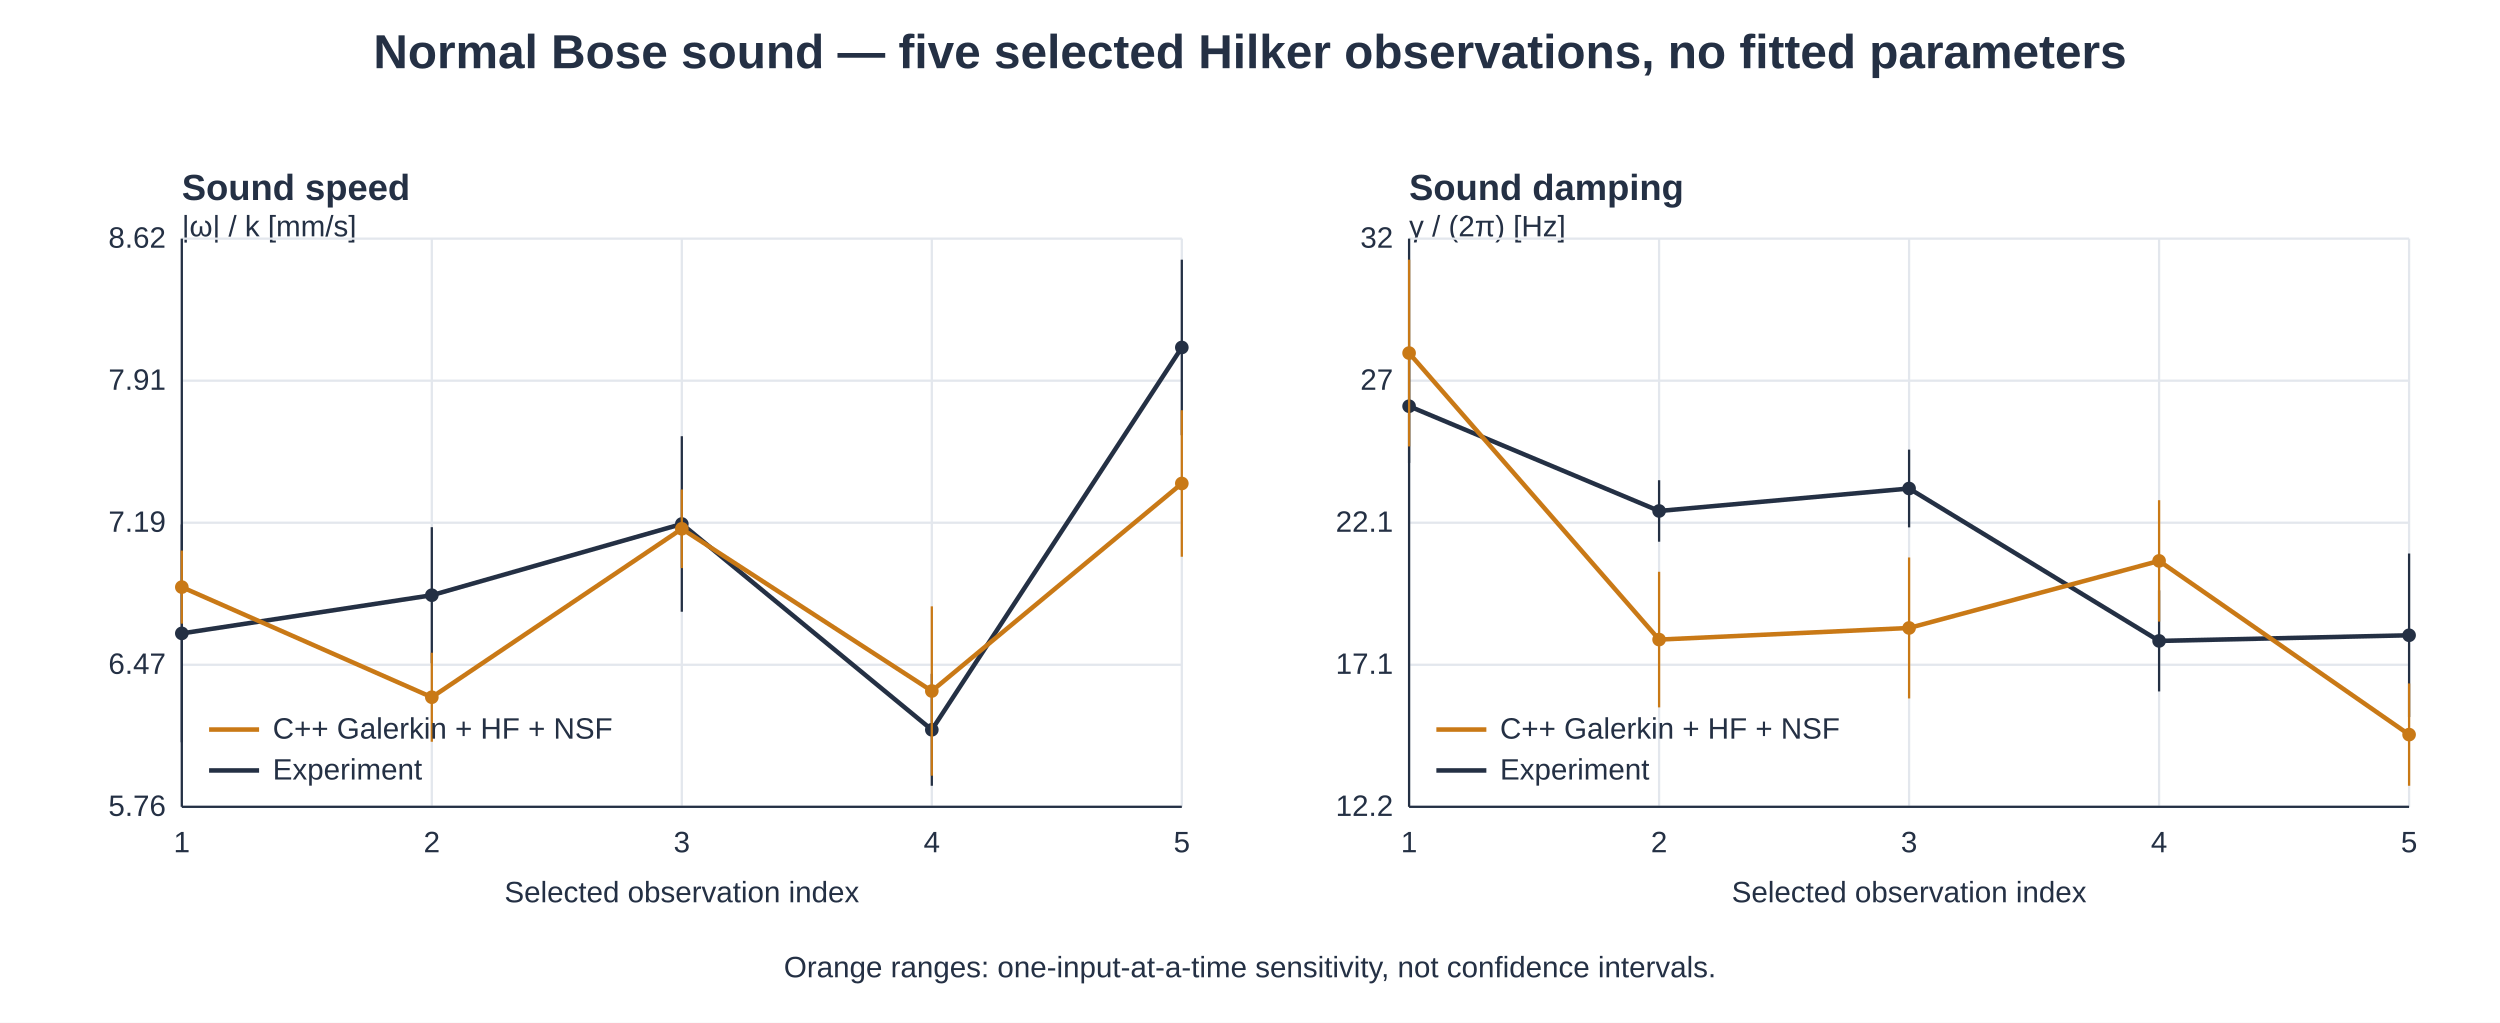
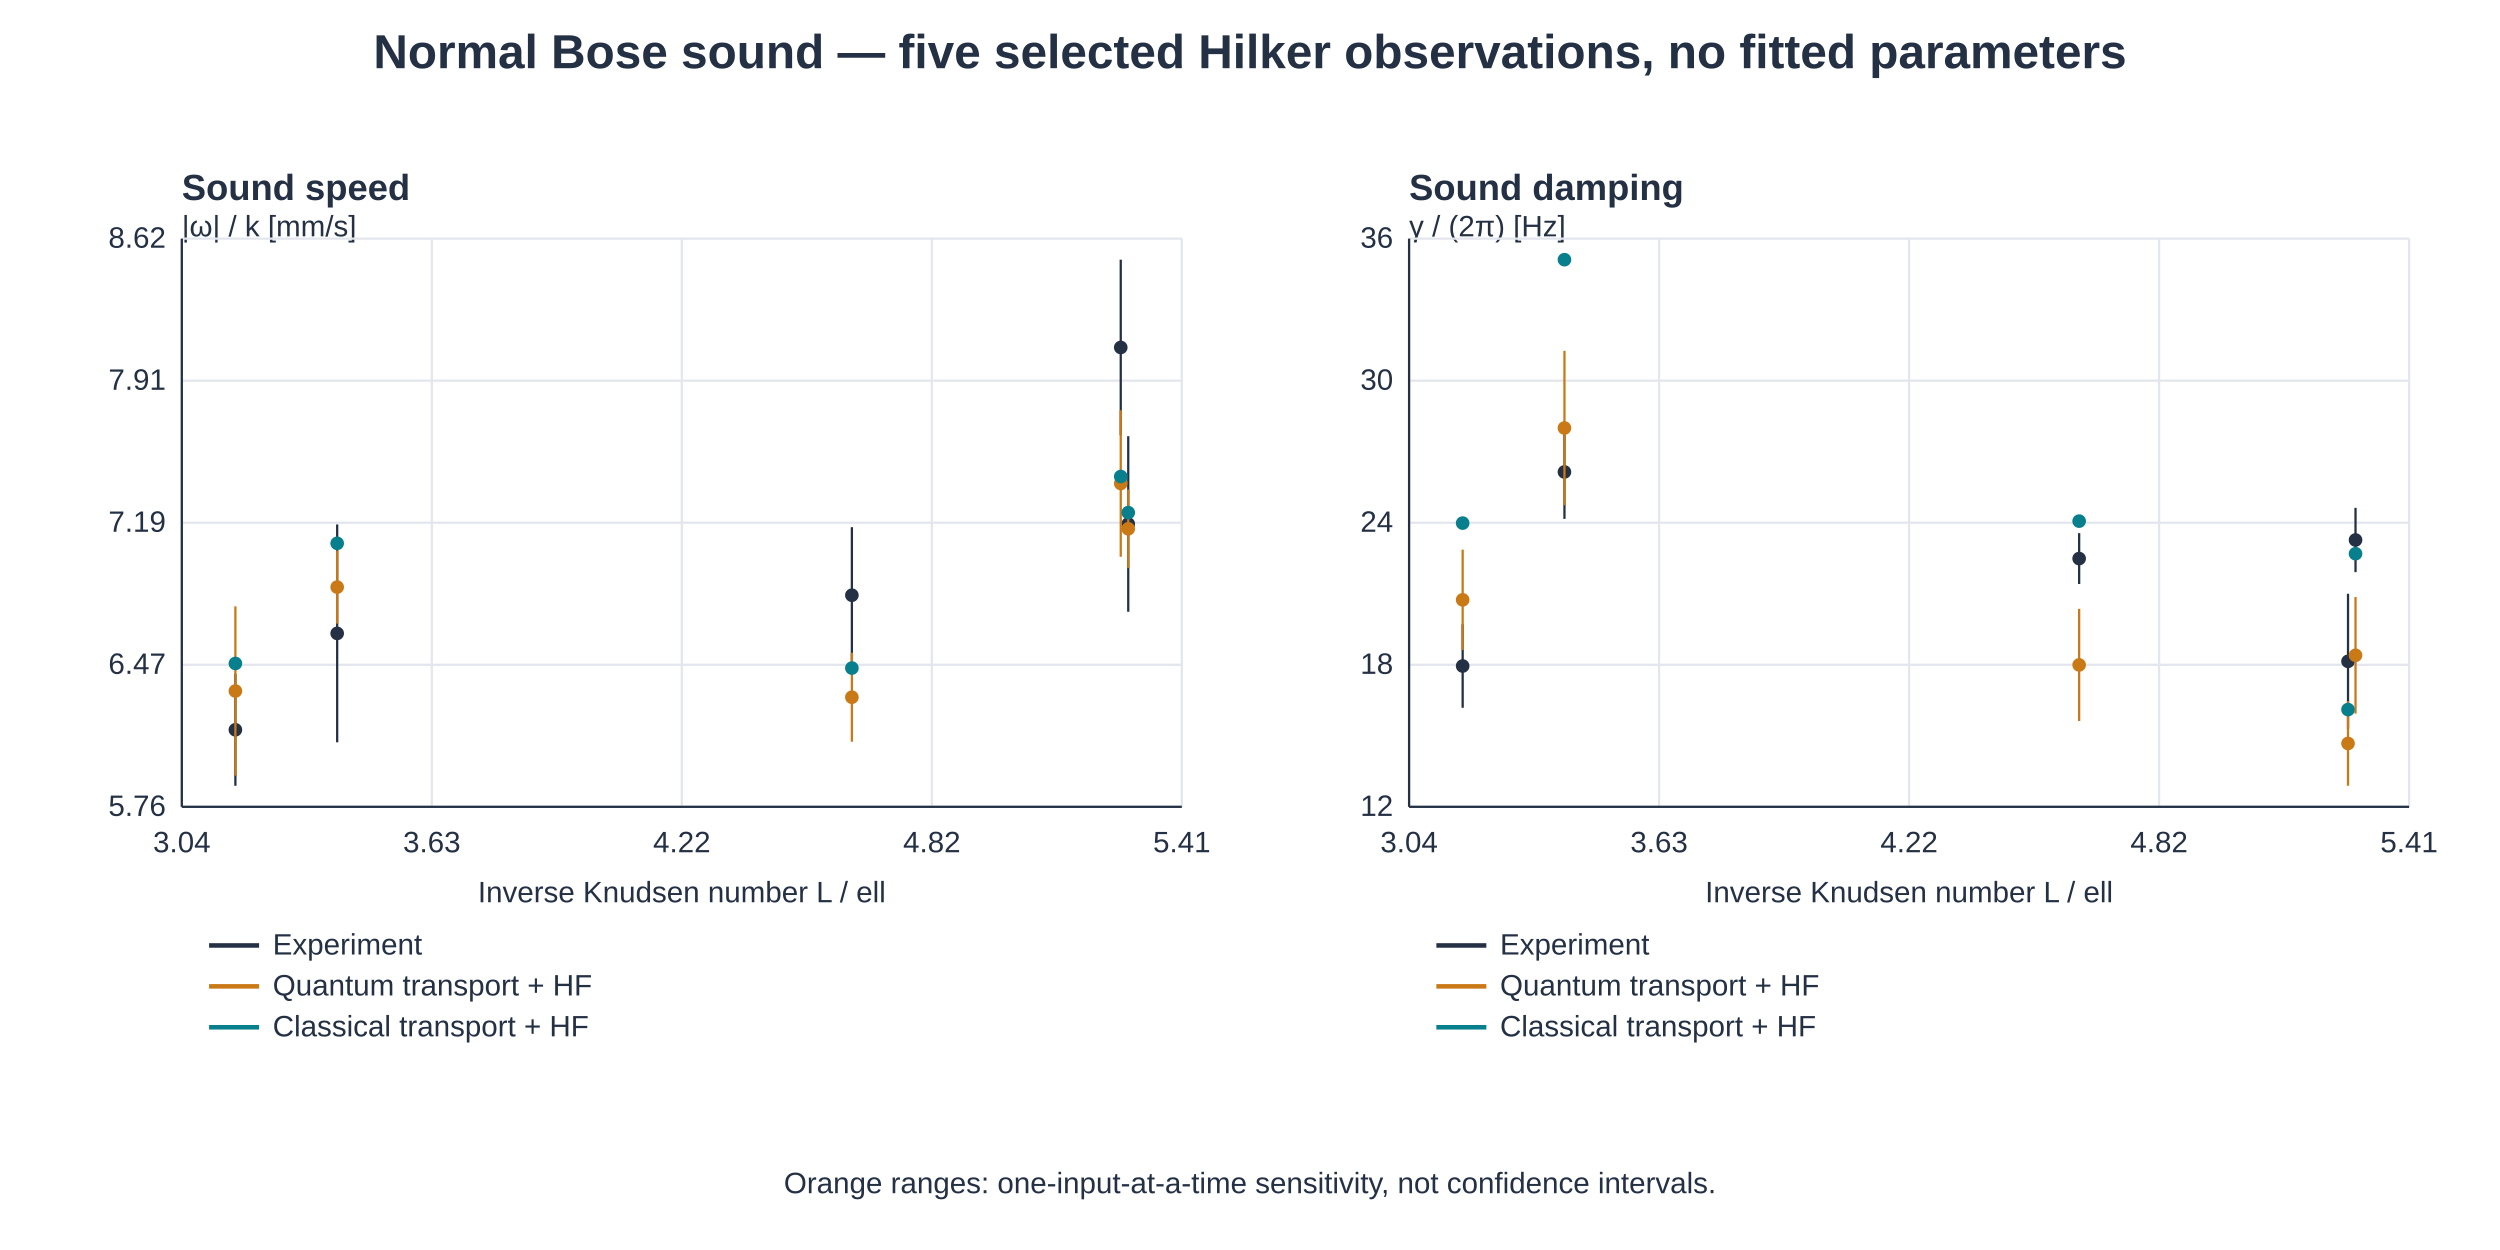
- <svg xmlns="http://www.w3.org/2000/svg" width="1100" height="450" viewBox="0 0 1100 450">
+ <svg xmlns="http://www.w3.org/2000/svg" width="1100" height="550" viewBox="0 0 1100 550">
  <rect width="100%" height="100%" fill="white" />
  <style>text{font-family:Arial,sans-serif;fill:#243044;font-size:13px}.title{font-size:21px;font-weight:bold}.panel{font-size:16px;font-weight:bold}</style>
  <text x="550" y="30" class="title" text-anchor="middle">Normal Bose sound — five selected Hilker observations, no fitted parameters</text>
  <text x="80" y="88" class="panel" text-anchor="start">Sound speed</text>
  <text x="80" y="104" class="" text-anchor="start">|ω| / k [mm/s]</text>
  <path d="M80,105 L80,355" stroke="#e3e7ed" stroke-width="1" />
-   <text x="80" y="375" class="" text-anchor="middle">1</text>
+   <text x="80" y="375" class="" text-anchor="middle">3.04</text>
  <path d="M80,355 L520,355" stroke="#e3e7ed" stroke-width="1" />
  <text x="73" y="359" class="" text-anchor="end">5.76</text>
  <path d="M190,105 L190,355" stroke="#e3e7ed" stroke-width="1" />
-   <text x="190" y="375" class="" text-anchor="middle">2</text>
+   <text x="190" y="375" class="" text-anchor="middle">3.63</text>
  <path d="M80,292.5 L520,292.5" stroke="#e3e7ed" stroke-width="1" />
  <text x="73" y="296.5" class="" text-anchor="end">6.47</text>
  <path d="M300,105 L300,355" stroke="#e3e7ed" stroke-width="1" />
-   <text x="300" y="375" class="" text-anchor="middle">3</text>
+   <text x="300" y="375" class="" text-anchor="middle">4.22</text>
  <path d="M80,230 L520,230" stroke="#e3e7ed" stroke-width="1" />
  <text x="73" y="234" class="" text-anchor="end">7.19</text>
  <path d="M410,105 L410,355" stroke="#e3e7ed" stroke-width="1" />
-   <text x="410" y="375" class="" text-anchor="middle">4</text>
+   <text x="410" y="375" class="" text-anchor="middle">4.82</text>
  <path d="M80,167.5 L520,167.5" stroke="#e3e7ed" stroke-width="1" />
  <text x="73" y="171.5" class="" text-anchor="end">7.91</text>
  <path d="M520,105 L520,355" stroke="#e3e7ed" stroke-width="1" />
-   <text x="520" y="375" class="" text-anchor="middle">5</text>
+   <text x="520" y="375" class="" text-anchor="middle">5.41</text>
  <path d="M80,105 L520,105" stroke="#e3e7ed" stroke-width="1" />
  <text x="73" y="109" class="" text-anchor="end">8.62</text>
  <path d="M80,105 L80,355" stroke="#243044" stroke-width="1" />
  <path d="M80,355 L520,355" stroke="#243044" stroke-width="1" />
-   <text x="300" y="397" class="" text-anchor="middle">Selected observation index</text>
-   <polyline fill="none" stroke="#243044" stroke-width="2" points="80,278.692 190,261.895 300,230.549 410,321.107 520,152.882 " />
-   <path d="M80,326.623 L80,230.761" stroke="#243044" stroke-width="1" />
-   <circle cx="80" cy="278.692" r="3" fill="#243044" />
-   <path d="M190,291.832 L190,231.957" stroke="#243044" stroke-width="1" />
-   <circle cx="190" cy="261.895" r="3" fill="#243044" />
-   <path d="M300,269.17 L300,191.929" stroke="#243044" stroke-width="1" />
-   <circle cx="300" cy="230.549" r="3" fill="#243044" />
-   <path d="M410,345.741 L410,296.474" stroke="#243044" stroke-width="1" />
-   <circle cx="410" cy="321.107" r="3" fill="#243044" />
-   <path d="M520,191.505 L520,114.259" stroke="#243044" stroke-width="1" />
-   <circle cx="520" cy="152.882" r="3" fill="#243044" />
-   <path d="M92,339 L114,339" stroke="#243044" stroke-width="2" />
-   <text x="120" y="343" class="" text-anchor="start">Experiment</text>
-   <polyline fill="none" stroke="#c97916" stroke-width="2" points="80,258.328 190,306.783 300,232.674 410,304.046 520,212.733 " />
-   <path d="M80,274.41 L80,242.245" stroke="#c97916" stroke-width="1" />
-   <circle cx="80" cy="258.328" r="3" fill="#c97916" />
-   <path d="M190,326.363 L190,287.203" stroke="#c97916" stroke-width="1" />
-   <circle cx="190" cy="306.783" r="3" fill="#c97916" />
-   <path d="M300,249.969 L300,215.378" stroke="#c97916" stroke-width="1" />
-   <circle cx="300" cy="232.674" r="3" fill="#c97916" />
-   <path d="M410,341.3 L410,266.793" stroke="#c97916" stroke-width="1" />
-   <circle cx="410" cy="304.046" r="3" fill="#c97916" />
-   <path d="M520,244.971 L520,180.495" stroke="#c97916" stroke-width="1" />
-   <circle cx="520" cy="212.733" r="3" fill="#c97916" />
-   <path d="M92,321 L114,321" stroke="#c97916" stroke-width="2" />
-   <text x="120" y="325" class="" text-anchor="start">C++ Galerkin + HF + NSF</text>
+   <text x="300" y="397" class="" text-anchor="middle">Inverse Knudsen number L / ell</text>
+   <path d="M148.358,326.623 L148.358,230.761" stroke="#243044" stroke-width="1" />
+   <circle cx="148.358" cy="278.692" r="3" fill="#243044" />
+   <path d="M374.826,291.832 L374.826,231.957" stroke="#243044" stroke-width="1" />
+   <circle cx="374.826" cy="261.895" r="3" fill="#243044" />
+   <path d="M496.429,269.17 L496.429,191.929" stroke="#243044" stroke-width="1" />
+   <circle cx="496.429" cy="230.549" r="3" fill="#243044" />
+   <path d="M103.571,345.741 L103.571,296.474" stroke="#243044" stroke-width="1" />
+   <circle cx="103.571" cy="321.107" r="3" fill="#243044" />
+   <path d="M493.13,191.505 L493.13,114.259" stroke="#243044" stroke-width="1" />
+   <circle cx="493.13" cy="152.882" r="3" fill="#243044" />
+   <path d="M92,416 L114,416" stroke="#243044" stroke-width="2" />
+   <text x="120" y="420" class="" text-anchor="start">Experiment</text>
+   <path d="M148.358,274.41 L148.358,242.245" stroke="#c97916" stroke-width="1" />
+   <circle cx="148.358" cy="258.328" r="3" fill="#c97916" />
+   <path d="M374.826,326.363 L374.826,287.203" stroke="#c97916" stroke-width="1" />
+   <circle cx="374.826" cy="306.783" r="3" fill="#c97916" />
+   <path d="M496.429,249.969 L496.429,215.378" stroke="#c97916" stroke-width="1" />
+   <circle cx="496.429" cy="232.674" r="3" fill="#c97916" />
+   <path d="M103.571,341.3 L103.571,266.793" stroke="#c97916" stroke-width="1" />
+   <circle cx="103.571" cy="304.046" r="3" fill="#c97916" />
+   <path d="M493.13,244.971 L493.13,180.495" stroke="#c97916" stroke-width="1" />
+   <circle cx="493.13" cy="212.733" r="3" fill="#c97916" />
+   <path d="M92,434 L114,434" stroke="#c97916" stroke-width="2" />
+   <text x="120" y="438" class="" text-anchor="start">Quantum transport + HF</text>
+   <circle cx="148.358" cy="239.067" r="3" fill="#087f8c" />
+   <circle cx="374.826" cy="293.954" r="3" fill="#087f8c" />
+   <circle cx="496.429" cy="225.548" r="3" fill="#087f8c" />
+   <circle cx="103.571" cy="291.929" r="3" fill="#087f8c" />
+   <circle cx="493.13" cy="209.677" r="3" fill="#087f8c" />
+   <path d="M92,452 L114,452" stroke="#087f8c" stroke-width="2" />
+   <text x="120" y="456" class="" text-anchor="start">Classical transport + HF</text>
  <text x="620" y="88" class="panel" text-anchor="start">Sound damping</text>
  <text x="620" y="104" class="" text-anchor="start">γ / (2π) [Hz]</text>
  <path d="M620,105 L620,355" stroke="#e3e7ed" stroke-width="1" />
-   <text x="620" y="375" class="" text-anchor="middle">1</text>
+   <text x="620" y="375" class="" text-anchor="middle">3.04</text>
  <path d="M620,355 L1060,355" stroke="#e3e7ed" stroke-width="1" />
-   <text x="613" y="359" class="" text-anchor="end">12.2</text>
+   <text x="613" y="359" class="" text-anchor="end">12</text>
  <path d="M730,105 L730,355" stroke="#e3e7ed" stroke-width="1" />
-   <text x="730" y="375" class="" text-anchor="middle">2</text>
+   <text x="730" y="375" class="" text-anchor="middle">3.63</text>
  <path d="M620,292.5 L1060,292.5" stroke="#e3e7ed" stroke-width="1" />
-   <text x="613" y="296.5" class="" text-anchor="end">17.1</text>
+   <text x="613" y="296.5" class="" text-anchor="end">18</text>
  <path d="M840,105 L840,355" stroke="#e3e7ed" stroke-width="1" />
-   <text x="840" y="375" class="" text-anchor="middle">3</text>
+   <text x="840" y="375" class="" text-anchor="middle">4.22</text>
  <path d="M620,230 L1060,230" stroke="#e3e7ed" stroke-width="1" />
-   <text x="613" y="234" class="" text-anchor="end">22.1</text>
+   <text x="613" y="234" class="" text-anchor="end">24</text>
  <path d="M950,105 L950,355" stroke="#e3e7ed" stroke-width="1" />
-   <text x="950" y="375" class="" text-anchor="middle">4</text>
+   <text x="950" y="375" class="" text-anchor="middle">4.82</text>
  <path d="M620,167.5 L1060,167.5" stroke="#e3e7ed" stroke-width="1" />
-   <text x="613" y="171.5" class="" text-anchor="end">27</text>
+   <text x="613" y="171.5" class="" text-anchor="end">30</text>
  <path d="M1060,105 L1060,355" stroke="#e3e7ed" stroke-width="1" />
-   <text x="1060" y="375" class="" text-anchor="middle">5</text>
+   <text x="1060" y="375" class="" text-anchor="middle">5.41</text>
  <path d="M620,105 L1060,105" stroke="#e3e7ed" stroke-width="1" />
-   <text x="613" y="109" class="" text-anchor="end">32</text>
+   <text x="613" y="109" class="" text-anchor="end">36</text>
  <path d="M620,105 L620,355" stroke="#243044" stroke-width="1" />
  <path d="M620,355 L1060,355" stroke="#243044" stroke-width="1" />
-   <text x="840" y="397" class="" text-anchor="middle">Selected observation index</text>
-   <polyline fill="none" stroke="#243044" stroke-width="2" points="620,178.733 730,224.828 840,214.937 950,282.006 1060,279.518 " />
-   <path d="M620,203.695 L620,153.771" stroke="#243044" stroke-width="1" />
-   <circle cx="620" cy="178.733" r="3" fill="#243044" />
-   <path d="M730,238.357 L730,211.298" stroke="#243044" stroke-width="1" />
-   <circle cx="730" cy="224.828" r="3" fill="#243044" />
-   <path d="M840,232.043 L840,197.831" stroke="#243044" stroke-width="1" />
-   <circle cx="840" cy="214.937" r="3" fill="#243044" />
-   <path d="M950,304.232 L950,259.78" stroke="#243044" stroke-width="1" />
-   <circle cx="950" cy="282.006" r="3" fill="#243044" />
-   <path d="M1060,315.488 L1060,243.547" stroke="#243044" stroke-width="1" />
-   <circle cx="1060" cy="279.518" r="3" fill="#243044" />
-   <path d="M632,339 L654,339" stroke="#243044" stroke-width="2" />
-   <text x="660" y="343" class="" text-anchor="start">Experiment</text>
-   <polyline fill="none" stroke="#c97916" stroke-width="2" points="620,155.347 730,281.418 840,276.304 950,246.795 1060,323.225 " />
-   <path d="M620,196.435 L620,114.259" stroke="#c97916" stroke-width="1" />
-   <circle cx="620" cy="155.347" r="3" fill="#c97916" />
-   <path d="M730,311.251 L730,251.585" stroke="#c97916" stroke-width="1" />
-   <circle cx="730" cy="281.418" r="3" fill="#c97916" />
-   <path d="M840,307.321 L840,245.287" stroke="#c97916" stroke-width="1" />
-   <circle cx="840" cy="276.304" r="3" fill="#c97916" />
-   <path d="M950,273.502 L950,220.088" stroke="#c97916" stroke-width="1" />
-   <circle cx="950" cy="246.795" r="3" fill="#c97916" />
-   <path d="M1060,345.741 L1060,300.709" stroke="#c97916" stroke-width="1" />
-   <circle cx="1060" cy="323.225" r="3" fill="#c97916" />
-   <path d="M632,321 L654,321" stroke="#c97916" stroke-width="2" />
-   <text x="660" y="325" class="" text-anchor="start">C++ Galerkin + HF + NSF</text>
-   <text x="550" y="430" class="" text-anchor="middle">Orange ranges: one-input-at-a-time sensitivity, not confidence intervals.</text>
+   <text x="840" y="397" class="" text-anchor="middle">Inverse Knudsen number L / ell</text>
+   <path d="M688.358,228.298 L688.358,187.021" stroke="#243044" stroke-width="1" />
+   <circle cx="688.358" cy="207.66" r="3" fill="#243044" />
+   <path d="M914.826,256.957 L914.826,234.584" stroke="#243044" stroke-width="1" />
+   <circle cx="914.826" cy="245.771" r="3" fill="#243044" />
+   <path d="M1036.43,251.736 L1036.43,223.45" stroke="#243044" stroke-width="1" />
+   <circle cx="1036.43" cy="237.593" r="3" fill="#243044" />
+   <path d="M643.571,311.422 L643.571,274.669" stroke="#243044" stroke-width="1" />
+   <circle cx="643.571" cy="293.046" r="3" fill="#243044" />
+   <path d="M1033.13,320.728 L1033.13,261.247" stroke="#243044" stroke-width="1" />
+   <circle cx="1033.13" cy="290.988" r="3" fill="#243044" />
+   <path d="M632,416 L654,416" stroke="#243044" stroke-width="2" />
+   <text x="660" y="420" class="" text-anchor="start">Experiment</text>
+   <path d="M688.358,222.296 L688.358,154.353" stroke="#c97916" stroke-width="1" />
+   <circle cx="688.358" cy="188.324" r="3" fill="#c97916" />
+   <path d="M914.826,317.225 L914.826,267.893" stroke="#c97916" stroke-width="1" />
+   <circle cx="914.826" cy="292.559" r="3" fill="#c97916" />
+   <path d="M1036.43,313.976 L1036.43,262.686" stroke="#c97916" stroke-width="1" />
+   <circle cx="1036.43" cy="288.331" r="3" fill="#c97916" />
+   <path d="M643.571,286.014 L643.571,241.852" stroke="#c97916" stroke-width="1" />
+   <circle cx="643.571" cy="263.933" r="3" fill="#c97916" />
+   <path d="M1033.13,345.741 L1033.13,308.509" stroke="#c97916" stroke-width="1" />
+   <circle cx="1033.13" cy="327.125" r="3" fill="#c97916" />
+   <path d="M632,434 L654,434" stroke="#c97916" stroke-width="2" />
+   <text x="660" y="438" class="" text-anchor="start">Quantum transport + HF</text>
+   <circle cx="688.358" cy="114.259" r="3" fill="#087f8c" />
+   <circle cx="914.826" cy="229.3" r="3" fill="#087f8c" />
+   <circle cx="1036.43" cy="243.626" r="3" fill="#087f8c" />
+   <circle cx="643.571" cy="230.169" r="3" fill="#087f8c" />
+   <circle cx="1033.13" cy="312.217" r="3" fill="#087f8c" />
+   <path d="M632,452 L654,452" stroke="#087f8c" stroke-width="2" />
+   <text x="660" y="456" class="" text-anchor="start">Classical transport + HF</text>
+   <text x="550" y="525" class="" text-anchor="middle">Orange ranges: one-input-at-a-time sensitivity, not confidence intervals.</text>
</svg>
